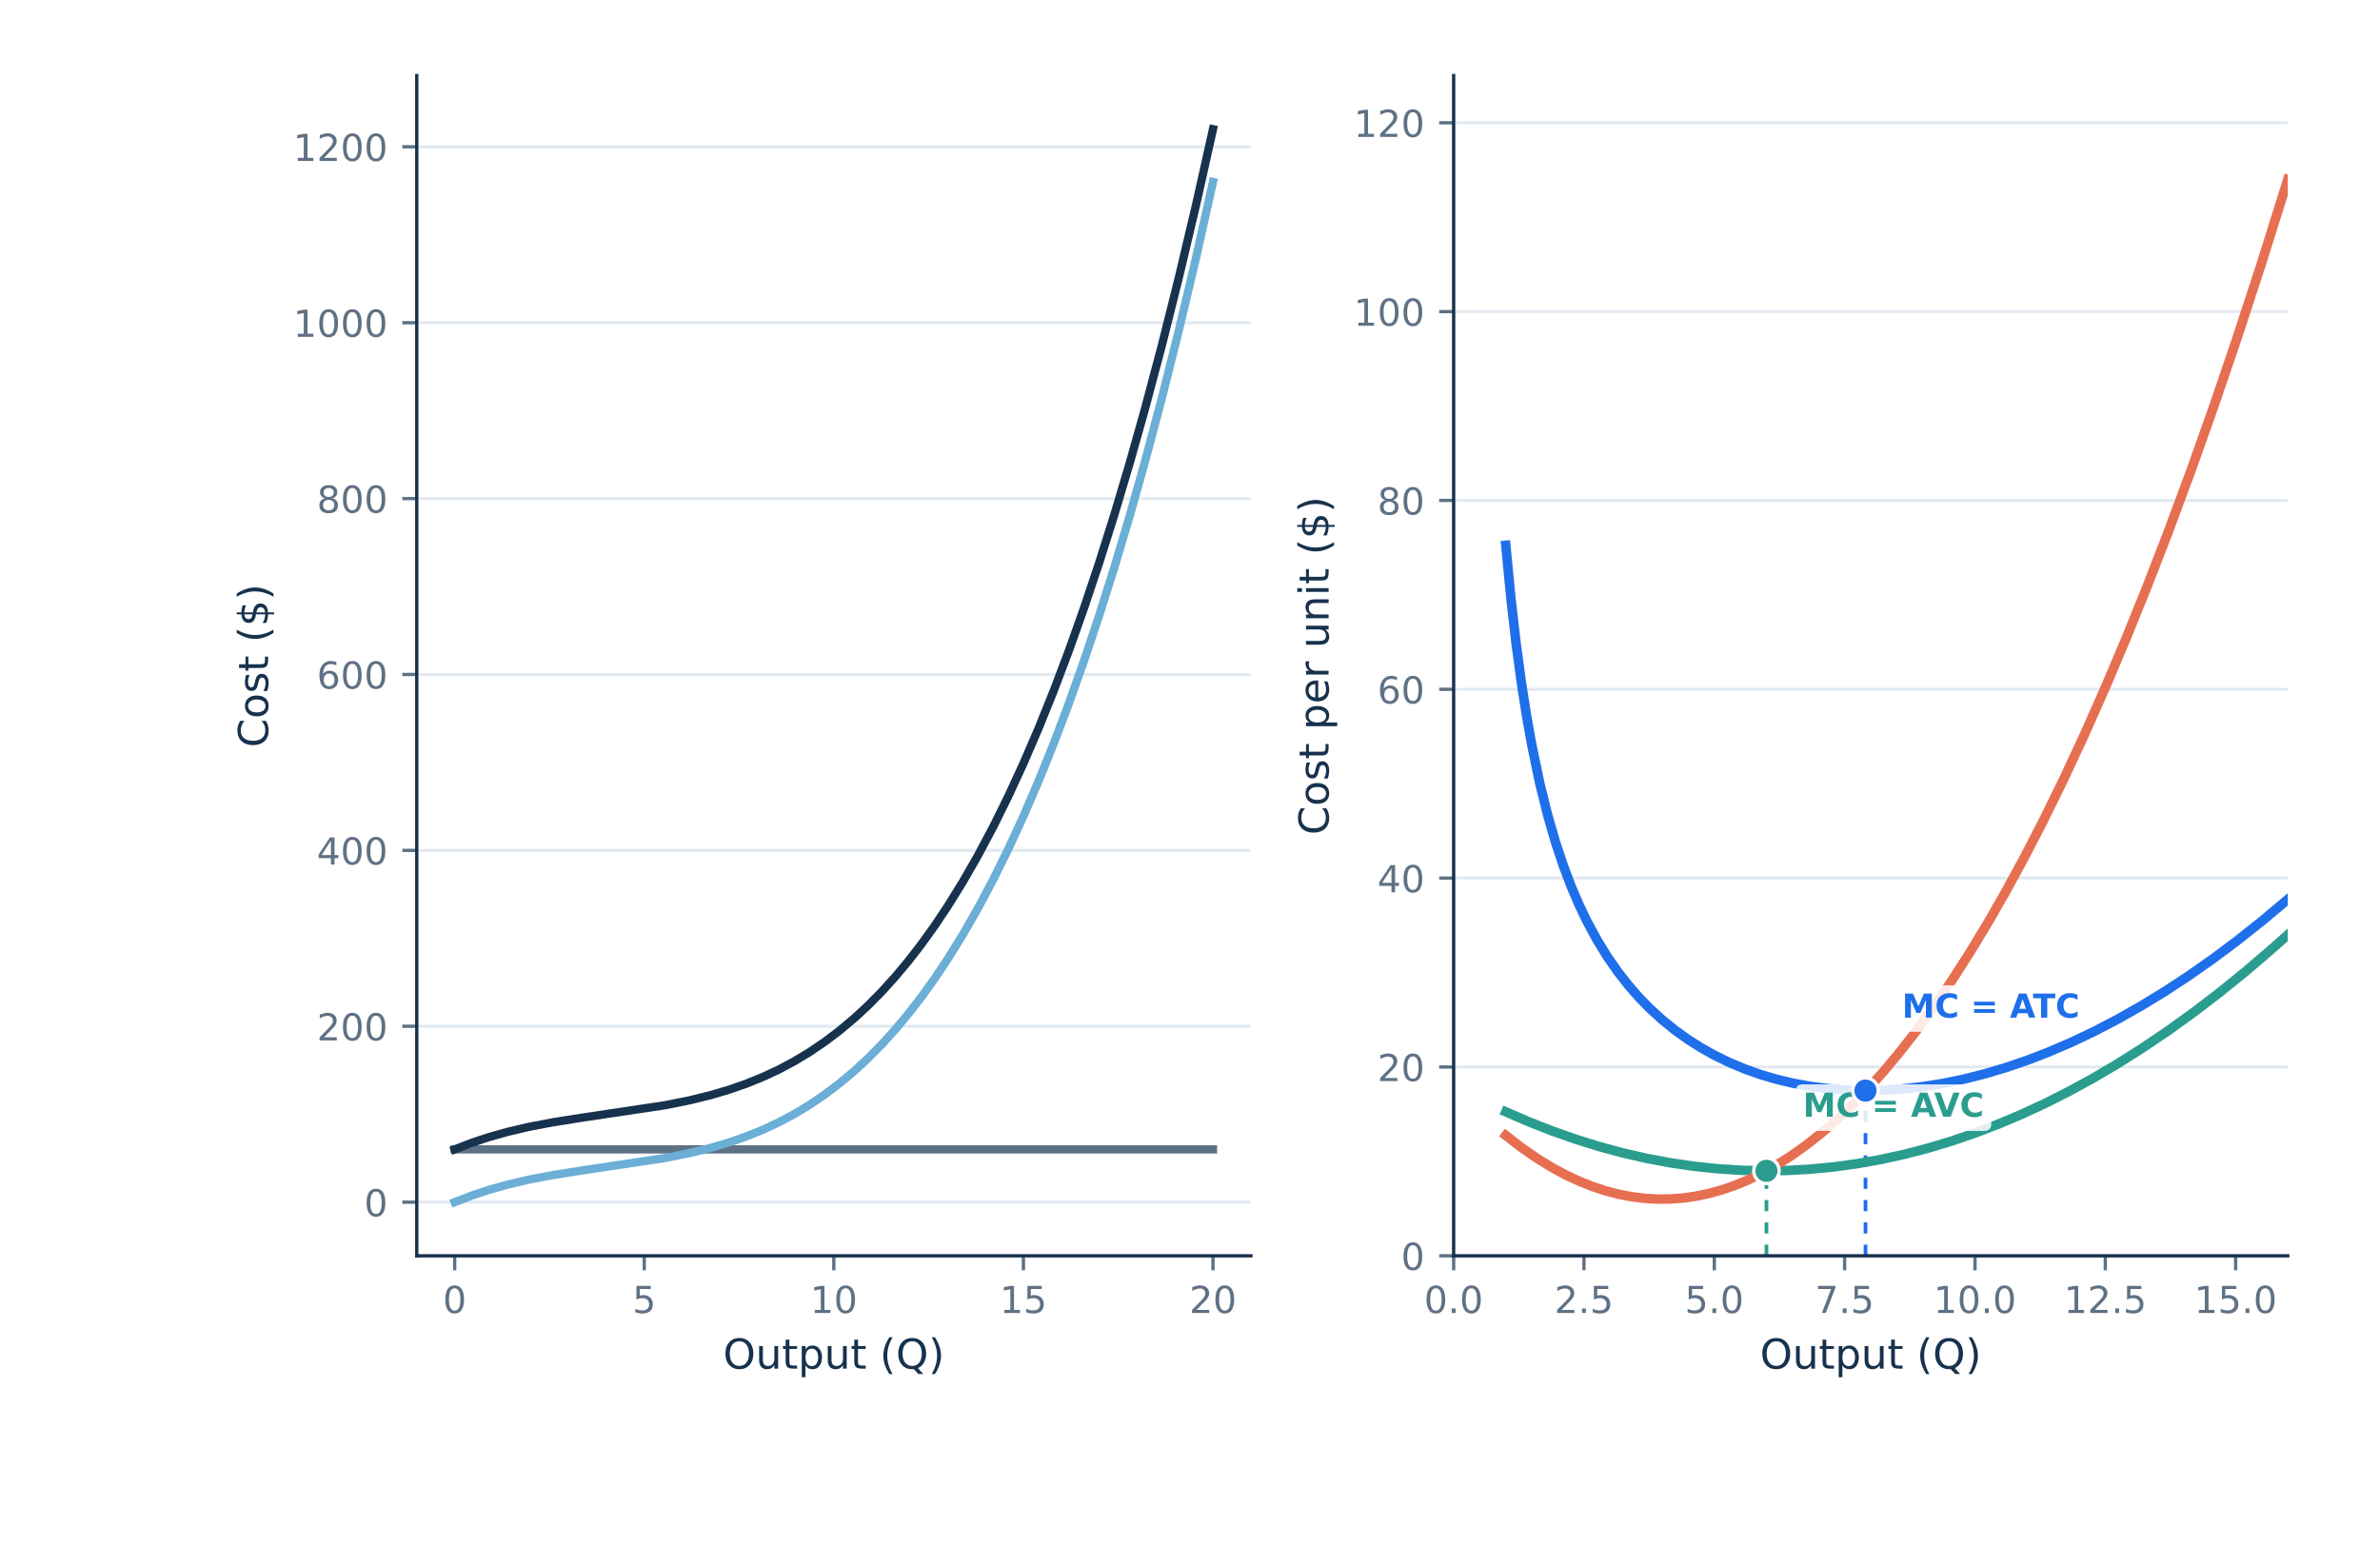
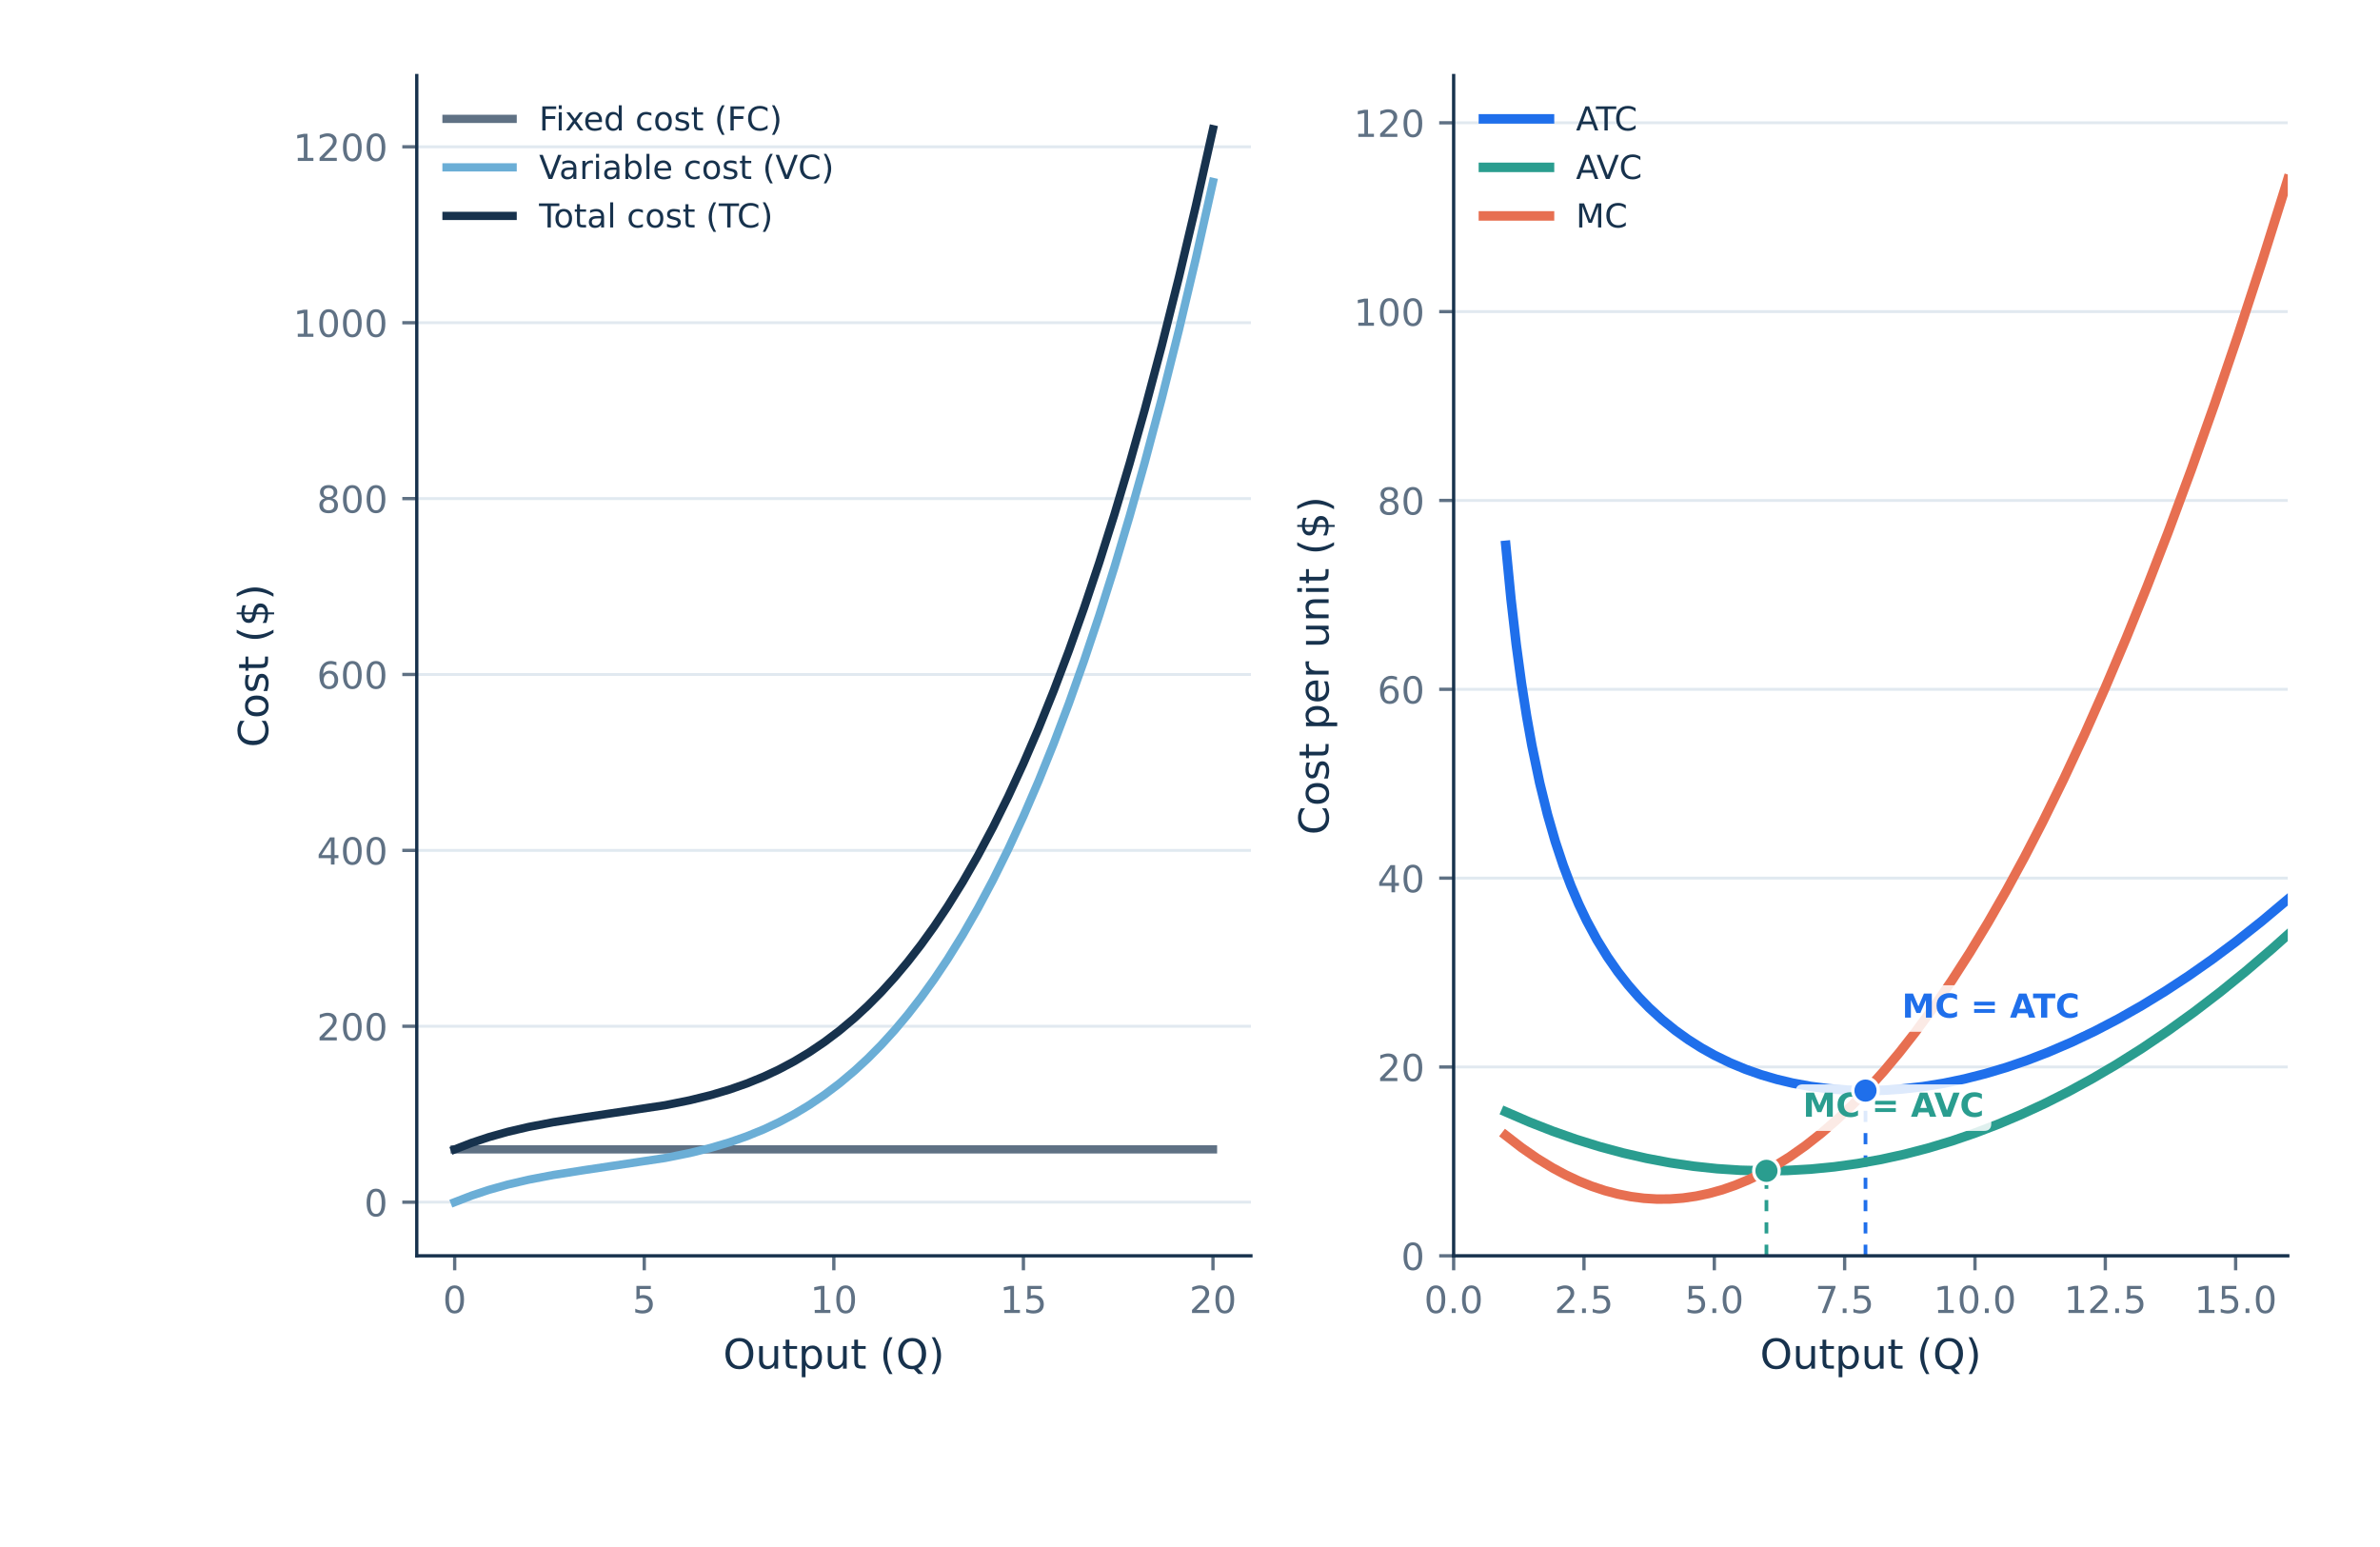
<svg xmlns="http://www.w3.org/2000/svg" xmlns:xlink="http://www.w3.org/1999/xlink" width="576pt" height="374.4pt" viewBox="0 0 576 374.4" version="1.1">
  <defs>
    <style type="text/css">*{stroke-linejoin: round; stroke-linecap: butt}</style>
  </defs>
  <g id="figure_1">
    <g id="patch_1">
      <path d="M 0 374.4  L 576 374.4  L 576 0  L 0 0  z " style="fill: #ffffff" />
    </g>
    <g id="axes_1">
      <g id="patch_2">
        <path d="M 100.865 303.928  L 302.738 303.928  L 302.738 18.288  L 100.865 18.288  z " style="fill: #ffffff" />
      </g>
      <g id="matplotlib.axis_1">
        <g id="xtick_1">
          <g id="line2d_1">
            <defs>
-               <path id="me419209ad6" d="M 0 0  L 0 3.5  " style="stroke: #5f7184; stroke-width: 0.8" />
+               <path id="m246022b08d" d="M 0 0  L 0 3.5  " style="stroke: #5f7184; stroke-width: 0.8" />
            </defs>
            <g>
-               <use xlink:href="#me419209ad6" x="110.041" y="303.928" style="fill: #5f7184; stroke: #5f7184; stroke-width: 0.8" />
+               <use xlink:href="#m246022b08d" x="110.041" y="303.928" style="fill: #5f7184; stroke: #5f7184; stroke-width: 0.8" />
            </g>
          </g>
          <g id="text_1">
            <text style="font-size: 9px; font-family: 'DejaVu Sans'; text-anchor: middle; fill: #5f7184" x="110.041" y="317.767" transform="rotate(-0 110.041 317.7666)">0</text>
          </g>
        </g>
        <g id="xtick_2">
          <g id="line2d_2">
            <g>
-               <use xlink:href="#me419209ad6" x="155.921" y="303.928" style="fill: #5f7184; stroke: #5f7184; stroke-width: 0.8" />
+               <use xlink:href="#m246022b08d" x="155.921" y="303.928" style="fill: #5f7184; stroke: #5f7184; stroke-width: 0.8" />
            </g>
          </g>
          <g id="text_2">
            <text style="font-size: 9px; font-family: 'DejaVu Sans'; text-anchor: middle; fill: #5f7184" x="155.921" y="317.767" transform="rotate(-0 155.9211 317.7666)">5</text>
          </g>
        </g>
        <g id="xtick_3">
          <g id="line2d_3">
            <g>
-               <use xlink:href="#me419209ad6" x="201.801" y="303.928" style="fill: #5f7184; stroke: #5f7184; stroke-width: 0.8" />
+               <use xlink:href="#m246022b08d" x="201.801" y="303.928" style="fill: #5f7184; stroke: #5f7184; stroke-width: 0.8" />
            </g>
          </g>
          <g id="text_3">
            <text style="font-size: 9px; font-family: 'DejaVu Sans'; text-anchor: middle; fill: #5f7184" x="201.801" y="317.767" transform="rotate(-0 201.8013 317.7666)">10</text>
          </g>
        </g>
        <g id="xtick_4">
          <g id="line2d_4">
            <g>
-               <use xlink:href="#me419209ad6" x="247.681" y="303.928" style="fill: #5f7184; stroke: #5f7184; stroke-width: 0.8" />
+               <use xlink:href="#m246022b08d" x="247.681" y="303.928" style="fill: #5f7184; stroke: #5f7184; stroke-width: 0.8" />
            </g>
          </g>
          <g id="text_4">
            <text style="font-size: 9px; font-family: 'DejaVu Sans'; text-anchor: middle; fill: #5f7184" x="247.681" y="317.767" transform="rotate(-0 247.6814 317.7666)">15</text>
          </g>
        </g>
        <g id="xtick_5">
          <g id="line2d_5">
            <g>
-               <use xlink:href="#me419209ad6" x="293.561" y="303.928" style="fill: #5f7184; stroke: #5f7184; stroke-width: 0.8" />
+               <use xlink:href="#m246022b08d" x="293.561" y="303.928" style="fill: #5f7184; stroke: #5f7184; stroke-width: 0.8" />
            </g>
          </g>
          <g id="text_5">
            <text style="font-size: 9px; font-family: 'DejaVu Sans'; text-anchor: middle; fill: #5f7184" x="293.561" y="317.767" transform="rotate(-0 293.5615 317.7666)">20</text>
          </g>
        </g>
        <g id="text_6">
          <text style="font-size: 10px; font-family: 'DejaVu Sans'; text-anchor: middle; fill: #17324d" x="201.801" y="331.237" transform="rotate(-0 201.8013 331.2367)">Output (Q)</text>
        </g>
      </g>
      <g id="matplotlib.axis_2">
        <g id="ytick_1">
          <g id="line2d_6">
-             <path d="M 100.865 290.944  L 302.738 290.944  " clip-path="url(#p3213a974ce)" style="fill: none; stroke: #d9e3ec; stroke-opacity: 0.8; stroke-width: 0.7; stroke-linecap: square" />
+             <path d="M 100.865 290.944  L 302.738 290.944  " clip-path="url(#p93bde7a120)" style="fill: none; stroke: #d9e3ec; stroke-opacity: 0.8; stroke-width: 0.7; stroke-linecap: square" />
          </g>
          <g id="line2d_7">
            <defs>
-               <path id="m00c454dc38" d="M 0 0  L -3.5 0  " style="stroke: #5f7184; stroke-width: 0.8" />
+               <path id="m9b6682fdfc" d="M 0 0  L -3.5 0  " style="stroke: #5f7184; stroke-width: 0.8" />
            </defs>
            <g>
-               <use xlink:href="#m00c454dc38" x="100.865" y="290.944" style="fill: #5f7184; stroke: #5f7184; stroke-width: 0.8" />
+               <use xlink:href="#m9b6682fdfc" x="100.865" y="290.944" style="fill: #5f7184; stroke: #5f7184; stroke-width: 0.8" />
            </g>
          </g>
          <g id="text_7">
            <text style="font-size: 9px; font-family: 'DejaVu Sans'; text-anchor: end; fill: #5f7184" x="93.865" y="294.364" transform="rotate(-0 93.865 294.3637)">0</text>
          </g>
        </g>
        <g id="ytick_2">
          <g id="line2d_8">
-             <path d="M 100.865 248.375  L 302.738 248.375  " clip-path="url(#p3213a974ce)" style="fill: none; stroke: #d9e3ec; stroke-opacity: 0.8; stroke-width: 0.7; stroke-linecap: square" />
+             <path d="M 100.865 248.375  L 302.738 248.375  " clip-path="url(#p93bde7a120)" style="fill: none; stroke: #d9e3ec; stroke-opacity: 0.8; stroke-width: 0.7; stroke-linecap: square" />
          </g>
          <g id="line2d_9">
            <g>
-               <use xlink:href="#m00c454dc38" x="100.865" y="248.375" style="fill: #5f7184; stroke: #5f7184; stroke-width: 0.8" />
+               <use xlink:href="#m9b6682fdfc" x="100.865" y="248.375" style="fill: #5f7184; stroke: #5f7184; stroke-width: 0.8" />
            </g>
          </g>
          <g id="text_8">
            <text style="font-size: 9px; font-family: 'DejaVu Sans'; text-anchor: end; fill: #5f7184" x="93.865" y="251.794" transform="rotate(-0 93.865 251.7944)">200</text>
          </g>
        </g>
        <g id="ytick_3">
          <g id="line2d_10">
-             <path d="M 100.865 205.806  L 302.738 205.806  " clip-path="url(#p3213a974ce)" style="fill: none; stroke: #d9e3ec; stroke-opacity: 0.8; stroke-width: 0.7; stroke-linecap: square" />
+             <path d="M 100.865 205.806  L 302.738 205.806  " clip-path="url(#p93bde7a120)" style="fill: none; stroke: #d9e3ec; stroke-opacity: 0.8; stroke-width: 0.7; stroke-linecap: square" />
          </g>
          <g id="line2d_11">
            <g>
-               <use xlink:href="#m00c454dc38" x="100.865" y="205.806" style="fill: #5f7184; stroke: #5f7184; stroke-width: 0.8" />
+               <use xlink:href="#m9b6682fdfc" x="100.865" y="205.806" style="fill: #5f7184; stroke: #5f7184; stroke-width: 0.8" />
            </g>
          </g>
          <g id="text_9">
            <text style="font-size: 9px; font-family: 'DejaVu Sans'; text-anchor: end; fill: #5f7184" x="93.865" y="209.225" transform="rotate(-0 93.865 209.2251)">400</text>
          </g>
        </g>
        <g id="ytick_4">
          <g id="line2d_12">
-             <path d="M 100.865 163.236  L 302.738 163.236  " clip-path="url(#p3213a974ce)" style="fill: none; stroke: #d9e3ec; stroke-opacity: 0.8; stroke-width: 0.7; stroke-linecap: square" />
+             <path d="M 100.865 163.236  L 302.738 163.236  " clip-path="url(#p93bde7a120)" style="fill: none; stroke: #d9e3ec; stroke-opacity: 0.8; stroke-width: 0.7; stroke-linecap: square" />
          </g>
          <g id="line2d_13">
            <g>
-               <use xlink:href="#m00c454dc38" x="100.865" y="163.236" style="fill: #5f7184; stroke: #5f7184; stroke-width: 0.8" />
+               <use xlink:href="#m9b6682fdfc" x="100.865" y="163.236" style="fill: #5f7184; stroke: #5f7184; stroke-width: 0.8" />
            </g>
          </g>
          <g id="text_10">
            <text style="font-size: 9px; font-family: 'DejaVu Sans'; text-anchor: end; fill: #5f7184" x="93.865" y="166.656" transform="rotate(-0 93.865 166.6558)">600</text>
          </g>
        </g>
        <g id="ytick_5">
          <g id="line2d_14">
-             <path d="M 100.865 120.667  L 302.738 120.667  " clip-path="url(#p3213a974ce)" style="fill: none; stroke: #d9e3ec; stroke-opacity: 0.8; stroke-width: 0.7; stroke-linecap: square" />
+             <path d="M 100.865 120.667  L 302.738 120.667  " clip-path="url(#p93bde7a120)" style="fill: none; stroke: #d9e3ec; stroke-opacity: 0.8; stroke-width: 0.7; stroke-linecap: square" />
          </g>
          <g id="line2d_15">
            <g>
-               <use xlink:href="#m00c454dc38" x="100.865" y="120.667" style="fill: #5f7184; stroke: #5f7184; stroke-width: 0.8" />
+               <use xlink:href="#m9b6682fdfc" x="100.865" y="120.667" style="fill: #5f7184; stroke: #5f7184; stroke-width: 0.8" />
            </g>
          </g>
          <g id="text_11">
            <text style="font-size: 9px; font-family: 'DejaVu Sans'; text-anchor: end; fill: #5f7184" x="93.865" y="124.086" transform="rotate(-0 93.865 124.0865)">800</text>
          </g>
        </g>
        <g id="ytick_6">
          <g id="line2d_16">
-             <path d="M 100.865 78.098  L 302.738 78.098  " clip-path="url(#p3213a974ce)" style="fill: none; stroke: #d9e3ec; stroke-opacity: 0.8; stroke-width: 0.7; stroke-linecap: square" />
+             <path d="M 100.865 78.098  L 302.738 78.098  " clip-path="url(#p93bde7a120)" style="fill: none; stroke: #d9e3ec; stroke-opacity: 0.8; stroke-width: 0.7; stroke-linecap: square" />
          </g>
          <g id="line2d_17">
            <g>
-               <use xlink:href="#m00c454dc38" x="100.865" y="78.098" style="fill: #5f7184; stroke: #5f7184; stroke-width: 0.8" />
+               <use xlink:href="#m9b6682fdfc" x="100.865" y="78.098" style="fill: #5f7184; stroke: #5f7184; stroke-width: 0.8" />
            </g>
          </g>
          <g id="text_12">
            <text style="font-size: 9px; font-family: 'DejaVu Sans'; text-anchor: end; fill: #5f7184" x="93.865" y="81.517" transform="rotate(-0 93.865 81.51716)">1000</text>
          </g>
        </g>
        <g id="ytick_7">
          <g id="line2d_18">
-             <path d="M 100.865 35.529  L 302.738 35.529  " clip-path="url(#p3213a974ce)" style="fill: none; stroke: #d9e3ec; stroke-opacity: 0.8; stroke-width: 0.7; stroke-linecap: square" />
+             <path d="M 100.865 35.529  L 302.738 35.529  " clip-path="url(#p93bde7a120)" style="fill: none; stroke: #d9e3ec; stroke-opacity: 0.8; stroke-width: 0.7; stroke-linecap: square" />
          </g>
          <g id="line2d_19">
            <g>
-               <use xlink:href="#m00c454dc38" x="100.865" y="35.529" style="fill: #5f7184; stroke: #5f7184; stroke-width: 0.8" />
+               <use xlink:href="#m9b6682fdfc" x="100.865" y="35.529" style="fill: #5f7184; stroke: #5f7184; stroke-width: 0.8" />
            </g>
          </g>
          <g id="text_13">
            <text style="font-size: 9px; font-family: 'DejaVu Sans'; text-anchor: end; fill: #5f7184" x="93.865" y="38.948" transform="rotate(-0 93.865 38.94786)">1200</text>
          </g>
        </g>
        <g id="text_14">
          <text style="font-size: 10px; font-family: 'DejaVu Sans'; text-anchor: middle; fill: #17324d" x="64.88" y="161.108" transform="rotate(-90 64.88031 161.108)">Cost ($)</text>
        </g>
      </g>
      <g id="line2d_20">
-         <path d="M 110.041 278.174  L 293.561 278.174  L 293.561 278.174  " clip-path="url(#p3213a974ce)" style="fill: none; stroke: #5f7184; stroke-width: 2; stroke-linecap: square" />
+         <path d="M 110.041 278.174  L 293.561 278.174  L 293.561 278.174  " clip-path="url(#p93bde7a120)" style="fill: none; stroke: #5f7184; stroke-width: 2; stroke-linecap: square" />
      </g>
      <g id="line2d_21">
-         <path d="M 110.041 290.944  L 114.17 289.345  L 118.299 287.975  L 122.887 286.686  L 127.934 285.507  L 133.899 284.364  L 141.239 283.208  L 160.968 280.253  L 166.932 279.054  L 171.979 277.812  L 176.567 276.453  L 180.696 275.01  L 184.826 273.327  L 188.496 271.607  L 192.166 269.655  L 195.837 267.45  L 199.507 264.971  L 203.178 262.199  L 206.848 259.113  L 210.06 256.138  L 213.271 252.894  L 216.483 249.366  L 219.694 245.541  L 222.906 241.405  L 226.118 236.944  L 229.329 232.146  L 233 226.229  L 236.67 219.833  L 240.341 212.936  L 244.011 205.518  L 247.681 197.558  L 251.352 189.036  L 255.022 179.933  L 258.693 170.226  L 262.363 159.896  L 266.033 148.923  L 269.704 137.285  L 273.374 124.963  L 277.045 111.936  L 281.174 96.412  L 285.303 79.942  L 289.432 62.495  L 293.561 44.042  L 293.561 44.042  " clip-path="url(#p3213a974ce)" style="fill: none; stroke: #6baed6; stroke-width: 2; stroke-linecap: square" />
+         <path d="M 110.041 290.944  L 114.17 289.345  L 118.299 287.975  L 122.887 286.686  L 127.934 285.507  L 133.899 284.364  L 141.239 283.208  L 160.968 280.253  L 166.932 279.054  L 171.979 277.812  L 176.567 276.453  L 180.696 275.01  L 184.826 273.327  L 188.496 271.607  L 192.166 269.655  L 195.837 267.45  L 199.507 264.971  L 203.178 262.199  L 206.848 259.113  L 210.06 256.138  L 213.271 252.894  L 216.483 249.366  L 219.694 245.541  L 222.906 241.405  L 226.118 236.944  L 229.329 232.146  L 233 226.229  L 236.67 219.833  L 240.341 212.936  L 244.011 205.518  L 247.681 197.558  L 251.352 189.036  L 255.022 179.933  L 258.693 170.226  L 262.363 159.896  L 266.033 148.923  L 269.704 137.285  L 273.374 124.963  L 277.045 111.936  L 281.174 96.412  L 285.303 79.942  L 289.432 62.495  L 293.561 44.042  L 293.561 44.042  " clip-path="url(#p93bde7a120)" style="fill: none; stroke: #6baed6; stroke-width: 2; stroke-linecap: square" />
      </g>
      <g id="line2d_22">
-         <path d="M 110.041 278.174  L 114.17 276.574  L 118.299 275.204  L 122.887 273.915  L 127.934 272.736  L 133.899 271.594  L 141.239 270.437  L 160.968 267.482  L 166.932 266.284  L 171.979 265.041  L 176.567 263.683  L 180.696 262.239  L 184.826 260.557  L 188.496 258.837  L 192.166 256.884  L 195.837 254.679  L 199.507 252.2  L 203.178 249.428  L 206.848 246.342  L 210.06 243.367  L 213.271 240.123  L 216.483 236.595  L 219.694 232.77  L 222.906 228.634  L 226.118 224.174  L 229.329 219.375  L 233 213.458  L 236.67 207.062  L 240.341 200.165  L 244.011 192.747  L 247.681 184.787  L 251.352 176.266  L 255.022 167.162  L 258.693 157.455  L 262.363 147.125  L 266.033 136.152  L 269.704 124.514  L 273.374 112.192  L 277.045 99.165  L 281.174 83.641  L 285.303 67.171  L 289.432 49.724  L 293.561 31.272  L 293.561 31.272  " clip-path="url(#p3213a974ce)" style="fill: none; stroke: #17324d; stroke-width: 2; stroke-linecap: square" />
+         <path d="M 110.041 278.174  L 114.17 276.574  L 118.299 275.204  L 122.887 273.915  L 127.934 272.736  L 133.899 271.594  L 141.239 270.437  L 160.968 267.482  L 166.932 266.284  L 171.979 265.041  L 176.567 263.683  L 180.696 262.239  L 184.826 260.557  L 188.496 258.837  L 192.166 256.884  L 195.837 254.679  L 199.507 252.2  L 203.178 249.428  L 206.848 246.342  L 210.06 243.367  L 213.271 240.123  L 216.483 236.595  L 219.694 232.77  L 222.906 228.634  L 226.118 224.174  L 229.329 219.375  L 233 213.458  L 236.67 207.062  L 240.341 200.165  L 244.011 192.747  L 247.681 184.787  L 251.352 176.266  L 255.022 167.162  L 258.693 157.455  L 262.363 147.125  L 266.033 136.152  L 269.704 124.514  L 273.374 112.192  L 277.045 99.165  L 281.174 83.641  L 285.303 67.171  L 289.432 49.724  L 293.561 31.272  L 293.561 31.272  " clip-path="url(#p93bde7a120)" style="fill: none; stroke: #17324d; stroke-width: 2; stroke-linecap: square" />
      </g>
      <g id="patch_3">
        <path d="M 100.865 303.928  L 100.865 18.288  " style="fill: none; stroke: #17324d; stroke-width: 0.8; stroke-linejoin: miter; stroke-linecap: square" />
      </g>
      <g id="patch_4">
        <path d="M 100.865 303.928  L 302.738 303.928  " style="fill: none; stroke: #17324d; stroke-width: 0.8; stroke-linejoin: miter; stroke-linecap: square" />
+       </g>
+       <g id="legend_1">
+         <g id="line2d_23">
+           <path d="M 108.065 28.767  L 116.065 28.767  L 124.065 28.767  " style="fill: none; stroke: #5f7184; stroke-width: 2; stroke-linecap: square" />
+         </g>
+         <g id="text_15">
+           <text style="font-size: 8px; font-family: 'DejaVu Sans'; text-anchor: start; fill: #17324d" x="130.465" y="31.567" transform="rotate(-0 130.465 31.56675)">Fixed cost (FC)</text>
+         </g>
+         <g id="line2d_24">
+           <path d="M 108.065 40.509  L 116.065 40.509  L 124.065 40.509  " style="fill: none; stroke: #6baed6; stroke-width: 2; stroke-linecap: square" />
+         </g>
+         <g id="text_16">
+           <text style="font-size: 8px; font-family: 'DejaVu Sans'; text-anchor: start; fill: #17324d" x="130.465" y="43.309" transform="rotate(-0 130.465 43.30925)">Variable cost (VC)</text>
+         </g>
+         <g id="line2d_25">
+           <path d="M 108.065 52.252  L 116.065 52.252  L 124.065 52.252  " style="fill: none; stroke: #17324d; stroke-width: 2; stroke-linecap: square" />
+         </g>
+         <g id="text_17">
+           <text style="font-size: 8px; font-family: 'DejaVu Sans'; text-anchor: start; fill: #17324d" x="130.465" y="55.052" transform="rotate(-0 130.465 55.05175)">Total cost (TC)</text>
+         </g>
      </g>
    </g>
    <g id="axes_2">
      <g id="patch_5">
        <path d="M 351.808 303.928  L 553.68 303.928  L 553.68 18.288  L 351.808 18.288  z " style="fill: #ffffff" />
      </g>
      <g id="matplotlib.axis_3">
        <g id="xtick_6">
-           <g id="line2d_23">
-             <g>
-               <use xlink:href="#me419209ad6" x="351.808" y="303.928" style="fill: #5f7184; stroke: #5f7184; stroke-width: 0.8" />
-             </g>
-           </g>
-           <g id="text_15">
+           <g id="line2d_26">
+             <g>
+               <use xlink:href="#m246022b08d" x="351.808" y="303.928" style="fill: #5f7184; stroke: #5f7184; stroke-width: 0.8" />
+             </g>
+           </g>
+           <g id="text_18">
            <text style="font-size: 9px; font-family: 'DejaVu Sans'; text-anchor: middle; fill: #5f7184" x="351.808" y="317.767" transform="rotate(-0 351.8075 317.7666)">0.0</text>
          </g>
        </g>
        <g id="xtick_7">
-           <g id="line2d_24">
-             <g>
-               <use xlink:href="#me419209ad6" x="383.35" y="303.928" style="fill: #5f7184; stroke: #5f7184; stroke-width: 0.8" />
-             </g>
-           </g>
-           <g id="text_16">
+           <g id="line2d_27">
+             <g>
+               <use xlink:href="#m246022b08d" x="383.35" y="303.928" style="fill: #5f7184; stroke: #5f7184; stroke-width: 0.8" />
+             </g>
+           </g>
+           <g id="text_19">
            <text style="font-size: 9px; font-family: 'DejaVu Sans'; text-anchor: middle; fill: #5f7184" x="383.35" y="317.767" transform="rotate(-0 383.3501 317.7666)">2.5</text>
          </g>
        </g>
        <g id="xtick_8">
-           <g id="line2d_25">
-             <g>
-               <use xlink:href="#me419209ad6" x="414.893" y="303.928" style="fill: #5f7184; stroke: #5f7184; stroke-width: 0.8" />
-             </g>
-           </g>
-           <g id="text_17">
+           <g id="line2d_28">
+             <g>
+               <use xlink:href="#m246022b08d" x="414.893" y="303.928" style="fill: #5f7184; stroke: #5f7184; stroke-width: 0.8" />
+             </g>
+           </g>
+           <g id="text_20">
            <text style="font-size: 9px; font-family: 'DejaVu Sans'; text-anchor: middle; fill: #5f7184" x="414.893" y="317.767" transform="rotate(-0 414.8927 317.7666)">5.0</text>
          </g>
        </g>
        <g id="xtick_9">
-           <g id="line2d_26">
-             <g>
-               <use xlink:href="#me419209ad6" x="446.435" y="303.928" style="fill: #5f7184; stroke: #5f7184; stroke-width: 0.8" />
-             </g>
-           </g>
-           <g id="text_18">
+           <g id="line2d_29">
+             <g>
+               <use xlink:href="#m246022b08d" x="446.435" y="303.928" style="fill: #5f7184; stroke: #5f7184; stroke-width: 0.8" />
+             </g>
+           </g>
+           <g id="text_21">
            <text style="font-size: 9px; font-family: 'DejaVu Sans'; text-anchor: middle; fill: #5f7184" x="446.435" y="317.767" transform="rotate(-0 446.4352 317.7666)">7.5</text>
          </g>
        </g>
        <g id="xtick_10">
-           <g id="line2d_27">
-             <g>
-               <use xlink:href="#me419209ad6" x="477.978" y="303.928" style="fill: #5f7184; stroke: #5f7184; stroke-width: 0.8" />
-             </g>
-           </g>
-           <g id="text_19">
+           <g id="line2d_30">
+             <g>
+               <use xlink:href="#m246022b08d" x="477.978" y="303.928" style="fill: #5f7184; stroke: #5f7184; stroke-width: 0.8" />
+             </g>
+           </g>
+           <g id="text_22">
            <text style="font-size: 9px; font-family: 'DejaVu Sans'; text-anchor: middle; fill: #5f7184" x="477.978" y="317.767" transform="rotate(-0 477.9778 317.7666)">10.0</text>
          </g>
        </g>
        <g id="xtick_11">
-           <g id="line2d_28">
-             <g>
-               <use xlink:href="#me419209ad6" x="509.52" y="303.928" style="fill: #5f7184; stroke: #5f7184; stroke-width: 0.8" />
-             </g>
-           </g>
-           <g id="text_20">
+           <g id="line2d_31">
+             <g>
+               <use xlink:href="#m246022b08d" x="509.52" y="303.928" style="fill: #5f7184; stroke: #5f7184; stroke-width: 0.8" />
+             </g>
+           </g>
+           <g id="text_23">
            <text style="font-size: 9px; font-family: 'DejaVu Sans'; text-anchor: middle; fill: #5f7184" x="509.52" y="317.767" transform="rotate(-0 509.5204 317.7666)">12.5</text>
          </g>
        </g>
        <g id="xtick_12">
-           <g id="line2d_29">
-             <g>
-               <use xlink:href="#me419209ad6" x="541.063" y="303.928" style="fill: #5f7184; stroke: #5f7184; stroke-width: 0.8" />
-             </g>
-           </g>
-           <g id="text_21">
+           <g id="line2d_32">
+             <g>
+               <use xlink:href="#m246022b08d" x="541.063" y="303.928" style="fill: #5f7184; stroke: #5f7184; stroke-width: 0.8" />
+             </g>
+           </g>
+           <g id="text_24">
            <text style="font-size: 9px; font-family: 'DejaVu Sans'; text-anchor: middle; fill: #5f7184" x="541.063" y="317.767" transform="rotate(-0 541.063 317.7666)">15.0</text>
          </g>
        </g>
-         <g id="text_22">
+         <g id="text_25">
          <text style="font-size: 10px; font-family: 'DejaVu Sans'; text-anchor: middle; fill: #17324d" x="452.744" y="331.237" transform="rotate(-0 452.7437 331.2367)">Output (Q)</text>
        </g>
      </g>
      <g id="matplotlib.axis_4">
        <g id="ytick_8">
-           <g id="line2d_30">
-             <path d="M 351.808 303.928  L 553.68 303.928  " clip-path="url(#p1c23b80366)" style="fill: none; stroke: #d9e3ec; stroke-opacity: 0.8; stroke-width: 0.7; stroke-linecap: square" />
-           </g>
-           <g id="line2d_31">
-             <g>
-               <use xlink:href="#m00c454dc38" x="351.808" y="303.928" style="fill: #5f7184; stroke: #5f7184; stroke-width: 0.8" />
-             </g>
-           </g>
-           <g id="text_23">
+           <g id="line2d_33">
+             <path d="M 351.808 303.928  L 553.68 303.928  " clip-path="url(#p779da6235d)" style="fill: none; stroke: #d9e3ec; stroke-opacity: 0.8; stroke-width: 0.7; stroke-linecap: square" />
+           </g>
+           <g id="line2d_34">
+             <g>
+               <use xlink:href="#m9b6682fdfc" x="351.808" y="303.928" style="fill: #5f7184; stroke: #5f7184; stroke-width: 0.8" />
+             </g>
+           </g>
+           <g id="text_26">
            <text style="font-size: 9px; font-family: 'DejaVu Sans'; text-anchor: end; fill: #5f7184" x="344.808" y="307.347" transform="rotate(-0 344.8075 307.3473)">0</text>
          </g>
        </g>
        <g id="ytick_9">
-           <g id="line2d_32">
-             <path d="M 351.808 258.226  L 553.68 258.226  " clip-path="url(#p1c23b80366)" style="fill: none; stroke: #d9e3ec; stroke-opacity: 0.8; stroke-width: 0.7; stroke-linecap: square" />
-           </g>
-           <g id="line2d_33">
-             <g>
-               <use xlink:href="#m00c454dc38" x="351.808" y="258.226" style="fill: #5f7184; stroke: #5f7184; stroke-width: 0.8" />
-             </g>
-           </g>
-           <g id="text_24">
+           <g id="line2d_35">
+             <path d="M 351.808 258.226  L 553.68 258.226  " clip-path="url(#p779da6235d)" style="fill: none; stroke: #d9e3ec; stroke-opacity: 0.8; stroke-width: 0.7; stroke-linecap: square" />
+           </g>
+           <g id="line2d_36">
+             <g>
+               <use xlink:href="#m9b6682fdfc" x="351.808" y="258.226" style="fill: #5f7184; stroke: #5f7184; stroke-width: 0.8" />
+             </g>
+           </g>
+           <g id="text_27">
            <text style="font-size: 9px; font-family: 'DejaVu Sans'; text-anchor: end; fill: #5f7184" x="344.808" y="261.645" transform="rotate(-0 344.8075 261.6449)">20</text>
          </g>
        </g>
        <g id="ytick_10">
-           <g id="line2d_34">
-             <path d="M 351.808 212.523  L 553.68 212.523  " clip-path="url(#p1c23b80366)" style="fill: none; stroke: #d9e3ec; stroke-opacity: 0.8; stroke-width: 0.7; stroke-linecap: square" />
-           </g>
-           <g id="line2d_35">
-             <g>
-               <use xlink:href="#m00c454dc38" x="351.808" y="212.523" style="fill: #5f7184; stroke: #5f7184; stroke-width: 0.8" />
-             </g>
-           </g>
-           <g id="text_25">
+           <g id="line2d_37">
+             <path d="M 351.808 212.523  L 553.68 212.523  " clip-path="url(#p779da6235d)" style="fill: none; stroke: #d9e3ec; stroke-opacity: 0.8; stroke-width: 0.7; stroke-linecap: square" />
+           </g>
+           <g id="line2d_38">
+             <g>
+               <use xlink:href="#m9b6682fdfc" x="351.808" y="212.523" style="fill: #5f7184; stroke: #5f7184; stroke-width: 0.8" />
+             </g>
+           </g>
+           <g id="text_28">
            <text style="font-size: 9px; font-family: 'DejaVu Sans'; text-anchor: end; fill: #5f7184" x="344.808" y="215.942" transform="rotate(-0 344.8075 215.9425)">40</text>
          </g>
        </g>
        <g id="ytick_11">
-           <g id="line2d_36">
-             <path d="M 351.808 166.821  L 553.68 166.821  " clip-path="url(#p1c23b80366)" style="fill: none; stroke: #d9e3ec; stroke-opacity: 0.8; stroke-width: 0.7; stroke-linecap: square" />
-           </g>
-           <g id="line2d_37">
-             <g>
-               <use xlink:href="#m00c454dc38" x="351.808" y="166.821" style="fill: #5f7184; stroke: #5f7184; stroke-width: 0.8" />
-             </g>
-           </g>
-           <g id="text_26">
+           <g id="line2d_39">
+             <path d="M 351.808 166.821  L 553.68 166.821  " clip-path="url(#p779da6235d)" style="fill: none; stroke: #d9e3ec; stroke-opacity: 0.8; stroke-width: 0.7; stroke-linecap: square" />
+           </g>
+           <g id="line2d_40">
+             <g>
+               <use xlink:href="#m9b6682fdfc" x="351.808" y="166.821" style="fill: #5f7184; stroke: #5f7184; stroke-width: 0.8" />
+             </g>
+           </g>
+           <g id="text_29">
            <text style="font-size: 9px; font-family: 'DejaVu Sans'; text-anchor: end; fill: #5f7184" x="344.808" y="170.24" transform="rotate(-0 344.8075 170.2401)">60</text>
          </g>
        </g>
        <g id="ytick_12">
-           <g id="line2d_38">
-             <path d="M 351.808 121.118  L 553.68 121.118  " clip-path="url(#p1c23b80366)" style="fill: none; stroke: #d9e3ec; stroke-opacity: 0.8; stroke-width: 0.7; stroke-linecap: square" />
-           </g>
-           <g id="line2d_39">
-             <g>
-               <use xlink:href="#m00c454dc38" x="351.808" y="121.118" style="fill: #5f7184; stroke: #5f7184; stroke-width: 0.8" />
-             </g>
-           </g>
-           <g id="text_27">
+           <g id="line2d_41">
+             <path d="M 351.808 121.118  L 553.68 121.118  " clip-path="url(#p779da6235d)" style="fill: none; stroke: #d9e3ec; stroke-opacity: 0.8; stroke-width: 0.7; stroke-linecap: square" />
+           </g>
+           <g id="line2d_42">
+             <g>
+               <use xlink:href="#m9b6682fdfc" x="351.808" y="121.118" style="fill: #5f7184; stroke: #5f7184; stroke-width: 0.8" />
+             </g>
+           </g>
+           <g id="text_30">
            <text style="font-size: 9px; font-family: 'DejaVu Sans'; text-anchor: end; fill: #5f7184" x="344.808" y="124.538" transform="rotate(-0 344.8075 124.5377)">80</text>
          </g>
        </g>
        <g id="ytick_13">
-           <g id="line2d_40">
-             <path d="M 351.808 75.416  L 553.68 75.416  " clip-path="url(#p1c23b80366)" style="fill: none; stroke: #d9e3ec; stroke-opacity: 0.8; stroke-width: 0.7; stroke-linecap: square" />
-           </g>
-           <g id="line2d_41">
-             <g>
-               <use xlink:href="#m00c454dc38" x="351.808" y="75.416" style="fill: #5f7184; stroke: #5f7184; stroke-width: 0.8" />
-             </g>
-           </g>
-           <g id="text_28">
+           <g id="line2d_43">
+             <path d="M 351.808 75.416  L 553.68 75.416  " clip-path="url(#p779da6235d)" style="fill: none; stroke: #d9e3ec; stroke-opacity: 0.8; stroke-width: 0.7; stroke-linecap: square" />
+           </g>
+           <g id="line2d_44">
+             <g>
+               <use xlink:href="#m9b6682fdfc" x="351.808" y="75.416" style="fill: #5f7184; stroke: #5f7184; stroke-width: 0.8" />
+             </g>
+           </g>
+           <g id="text_31">
            <text style="font-size: 9px; font-family: 'DejaVu Sans'; text-anchor: end; fill: #5f7184" x="344.808" y="78.835" transform="rotate(-0 344.8075 78.8353)">100</text>
          </g>
        </g>
        <g id="ytick_14">
-           <g id="line2d_42">
-             <path d="M 351.808 29.714  L 553.68 29.714  " clip-path="url(#p1c23b80366)" style="fill: none; stroke: #d9e3ec; stroke-opacity: 0.8; stroke-width: 0.7; stroke-linecap: square" />
-           </g>
-           <g id="line2d_43">
-             <g>
-               <use xlink:href="#m00c454dc38" x="351.808" y="29.714" style="fill: #5f7184; stroke: #5f7184; stroke-width: 0.8" />
-             </g>
-           </g>
-           <g id="text_29">
+           <g id="line2d_45">
+             <path d="M 351.808 29.714  L 553.68 29.714  " clip-path="url(#p779da6235d)" style="fill: none; stroke: #d9e3ec; stroke-opacity: 0.8; stroke-width: 0.7; stroke-linecap: square" />
+           </g>
+           <g id="line2d_46">
+             <g>
+               <use xlink:href="#m9b6682fdfc" x="351.808" y="29.714" style="fill: #5f7184; stroke: #5f7184; stroke-width: 0.8" />
+             </g>
+           </g>
+           <g id="text_32">
            <text style="font-size: 9px; font-family: 'DejaVu Sans'; text-anchor: end; fill: #5f7184" x="344.808" y="33.133" transform="rotate(-0 344.8075 33.1329)">120</text>
          </g>
        </g>
-         <g id="text_30">
+         <g id="text_33">
          <text style="font-size: 10px; font-family: 'DejaVu Sans'; text-anchor: middle; fill: #17324d" x="321.549" y="161.108" transform="rotate(-90 321.5491 161.108)">Cost per unit ($)</text>
        </g>
      </g>
-       <g id="line2d_44">
-         <path d="M 427.51 303.928  L 427.51 283.362  " clip-path="url(#p1c23b80366)" style="fill: none; stroke-dasharray: 2.7,2.7; stroke-dashoffset: 0; stroke: #2a9d8f; stroke-width: 0.9" />
-       </g>
-       <g id="line2d_45">
-         <path d="M 451.482 303.928  L 451.482 263.944  " clip-path="url(#p1c23b80366)" style="fill: none; stroke-dasharray: 2.7,2.7; stroke-dashoffset: 0; stroke: #1f6feb; stroke-width: 0.9" />
-       </g>
-       <g id="line2d_46">
-         <path d="M 364.425 131.973  L 365.686 145.003  L 366.948 155.944  L 368.21 165.275  L 369.471 173.34  L 370.733 180.389  L 372.626 189.457  L 374.518 197.114  L 376.411 203.68  L 378.303 209.384  L 380.196 214.392  L 382.088 218.83  L 383.981 222.795  L 386.504 227.471  L 389.028 231.571  L 391.551 235.196  L 394.075 238.423  L 396.598 241.311  L 399.121 243.908  L 402.276 246.8  L 405.43 249.352  L 408.584 251.608  L 411.738 253.605  L 414.893 255.369  L 418.678 257.213  L 422.463 258.787  L 426.248 260.118  L 430.033 261.225  L 433.818 262.126  L 438.234 262.934  L 442.65 263.497  L 447.066 263.83  L 451.482 263.944  L 455.898 263.851  L 460.314 263.557  L 465.361 262.986  L 470.408 262.172  L 475.454 261.122  L 480.501 259.843  L 485.548 258.339  L 490.595 256.616  L 495.642 254.676  L 501.319 252.241  L 506.997 249.541  L 512.675 246.579  L 518.352 243.36  L 524.03 239.885  L 529.708 236.156  L 535.385 232.177  L 541.063 227.948  L 547.371 222.958  L 553.68 217.665  L 553.68 217.665  " clip-path="url(#p1c23b80366)" style="fill: none; stroke: #1f6feb; stroke-width: 2.3; stroke-linecap: square" />
-       </g>
      <g id="line2d_47">
-         <path d="M 364.425 269.08  L 370.102 271.535  L 375.78 273.759  L 381.458 275.751  L 387.135 277.512  L 392.813 279.042  L 398.491 280.34  L 404.168 281.407  L 409.846 282.242  L 415.524 282.846  L 421.201 283.219  L 426.879 283.36  L 432.557 283.271  L 438.234 282.949  L 443.912 282.396  L 449.589 281.612  L 455.267 280.597  L 460.945 279.35  L 466.622 277.872  L 472.3 276.162  L 477.978 274.221  L 483.655 272.049  L 489.333 269.645  L 495.011 267.01  L 500.688 264.144  L 506.366 261.046  L 512.044 257.717  L 518.352 253.747  L 524.661 249.491  L 530.969 244.949  L 537.278 240.122  L 543.586 235.009  L 549.895 229.61  L 553.68 226.234  L 553.68 226.234  " clip-path="url(#p1c23b80366)" style="fill: none; stroke: #2a9d8f; stroke-width: 2.3; stroke-linecap: square" />
+         <path d="M 427.51 303.928  L 427.51 283.362  " clip-path="url(#p779da6235d)" style="fill: none; stroke-dasharray: 2.7,2.7; stroke-dashoffset: 0; stroke: #2a9d8f; stroke-width: 0.9" />
      </g>
      <g id="line2d_48">
-         <path d="M 364.425 274.793  L 368.21 277.723  L 371.995 280.346  L 375.78 282.659  L 378.934 284.352  L 382.088 285.83  L 385.243 287.094  L 388.397 288.144  L 391.551 288.979  L 394.705 289.6  L 397.86 290.007  L 401.014 290.2  L 404.168 290.179  L 407.322 289.943  L 410.477 289.493  L 413.631 288.829  L 416.785 287.951  L 419.939 286.858  L 423.094 285.551  L 426.248 284.03  L 429.402 282.295  L 433.187 279.93  L 436.972 277.256  L 440.758 274.274  L 444.543 270.984  L 448.328 267.385  L 452.113 263.477  L 455.898 259.261  L 459.683 254.737  L 463.468 249.903  L 467.884 243.875  L 472.3 237.427  L 476.716 230.559  L 481.132 223.27  L 485.548 215.562  L 489.964 207.435  L 494.38 198.887  L 499.427 188.604  L 504.474 177.772  L 509.52 166.392  L 514.567 154.464  L 519.614 141.987  L 524.661 128.962  L 530.338 113.653  L 536.016 97.65  L 541.694 80.953  L 547.371 63.562  L 553.049 45.477  L 553.68 43.424  L 553.68 43.424  " clip-path="url(#p1c23b80366)" style="fill: none; stroke: #e76f51; stroke-width: 2.3; stroke-linecap: square" />
+         <path d="M 451.482 303.928  L 451.482 263.944  " clip-path="url(#p779da6235d)" style="fill: none; stroke-dasharray: 2.7,2.7; stroke-dashoffset: 0; stroke: #1f6feb; stroke-width: 0.9" />
+       </g>
+       <g id="line2d_49">
+         <path d="M 364.425 131.973  L 365.686 145.003  L 366.948 155.944  L 368.21 165.275  L 369.471 173.34  L 370.733 180.389  L 372.626 189.457  L 374.518 197.114  L 376.411 203.68  L 378.303 209.384  L 380.196 214.392  L 382.088 218.83  L 383.981 222.795  L 386.504 227.471  L 389.028 231.571  L 391.551 235.196  L 394.075 238.423  L 396.598 241.311  L 399.121 243.908  L 402.276 246.8  L 405.43 249.352  L 408.584 251.608  L 411.738 253.605  L 414.893 255.369  L 418.678 257.213  L 422.463 258.787  L 426.248 260.118  L 430.033 261.225  L 433.818 262.126  L 438.234 262.934  L 442.65 263.497  L 447.066 263.83  L 451.482 263.944  L 455.898 263.851  L 460.314 263.557  L 465.361 262.986  L 470.408 262.172  L 475.454 261.122  L 480.501 259.843  L 485.548 258.339  L 490.595 256.616  L 495.642 254.676  L 501.319 252.241  L 506.997 249.541  L 512.675 246.579  L 518.352 243.36  L 524.03 239.885  L 529.708 236.156  L 535.385 232.177  L 541.063 227.948  L 547.371 222.958  L 553.68 217.665  L 553.68 217.665  " clip-path="url(#p779da6235d)" style="fill: none; stroke: #1f6feb; stroke-width: 2.3; stroke-linecap: square" />
+       </g>
+       <g id="line2d_50">
+         <path d="M 364.425 269.08  L 370.102 271.535  L 375.78 273.759  L 381.458 275.751  L 387.135 277.512  L 392.813 279.042  L 398.491 280.34  L 404.168 281.407  L 409.846 282.242  L 415.524 282.846  L 421.201 283.219  L 426.879 283.36  L 432.557 283.271  L 438.234 282.949  L 443.912 282.396  L 449.589 281.612  L 455.267 280.597  L 460.945 279.35  L 466.622 277.872  L 472.3 276.162  L 477.978 274.221  L 483.655 272.049  L 489.333 269.645  L 495.011 267.01  L 500.688 264.144  L 506.366 261.046  L 512.044 257.717  L 518.352 253.747  L 524.661 249.491  L 530.969 244.949  L 537.278 240.122  L 543.586 235.009  L 549.895 229.61  L 553.68 226.234  L 553.68 226.234  " clip-path="url(#p779da6235d)" style="fill: none; stroke: #2a9d8f; stroke-width: 2.3; stroke-linecap: square" />
+       </g>
+       <g id="line2d_51">
+         <path d="M 364.425 274.793  L 368.21 277.723  L 371.995 280.346  L 375.78 282.659  L 378.934 284.352  L 382.088 285.83  L 385.243 287.094  L 388.397 288.144  L 391.551 288.979  L 394.705 289.6  L 397.86 290.007  L 401.014 290.2  L 404.168 290.179  L 407.322 289.943  L 410.477 289.493  L 413.631 288.829  L 416.785 287.951  L 419.939 286.858  L 423.094 285.551  L 426.248 284.03  L 429.402 282.295  L 433.187 279.93  L 436.972 277.256  L 440.758 274.274  L 444.543 270.984  L 448.328 267.385  L 452.113 263.477  L 455.898 259.261  L 459.683 254.737  L 463.468 249.903  L 467.884 243.875  L 472.3 237.427  L 476.716 230.559  L 481.132 223.27  L 485.548 215.562  L 489.964 207.435  L 494.38 198.887  L 499.427 188.604  L 504.474 177.772  L 509.52 166.392  L 514.567 154.464  L 519.614 141.987  L 524.661 128.962  L 530.338 113.653  L 536.016 97.65  L 541.694 80.953  L 547.371 63.562  L 553.049 45.477  L 553.68 43.424  L 553.68 43.424  " clip-path="url(#p779da6235d)" style="fill: none; stroke: #e76f51; stroke-width: 2.3; stroke-linecap: square" />
      </g>
      <g id="patch_6">
        <path d="M 351.808 303.928  L 351.808 18.288  " style="fill: none; stroke: #17324d; stroke-width: 0.8; stroke-linejoin: miter; stroke-linecap: square" />
      </g>
      <g id="patch_7">
        <path d="M 351.808 303.928  L 553.68 303.928  " style="fill: none; stroke: #17324d; stroke-width: 0.8; stroke-linejoin: miter; stroke-linecap: square" />
      </g>
      <g id="ap-marker">
        <g id="patch_8">
          <path d="M 436.342 273.696  L 480.162 273.696  Q 481.922 273.696 481.922 271.936  L 481.922 264.194  Q 481.922 262.434 480.162 262.434  L 436.342 262.434  Q 434.582 262.434 434.582 264.194  L 434.582 271.936  Q 434.582 273.696 436.342 273.696  z " style="fill: #ffffff; opacity: 0.85" />
        </g>
        <text style="font-weight: 700; font-size: 8px; font-family: 'DejaVu Sans'; text-anchor: start; fill: #2a9d8f" x="436.342" y="270.273" transform="rotate(-0 436.3416 270.2726)">MC = AVC</text>
      </g>
      <g id="ap-marker">
        <g id="patch_9">
          <path d="M 460.314 249.708  L 503.32 249.708  Q 505.08 249.708 505.08 247.948  L 505.08 240.206  Q 505.08 238.446 503.32 238.446  L 460.314 238.446  Q 458.554 238.446 458.554 240.206  L 458.554 247.948  Q 458.554 249.708 460.314 249.708  z " style="fill: #ffffff; opacity: 0.85" />
        </g>
        <text style="font-weight: 700; font-size: 8px; font-family: 'DejaVu Sans'; text-anchor: start; fill: #1f6feb" x="460.314" y="246.285" transform="rotate(-0 460.314 246.2847)">MC = ATC</text>
      </g>
      <g id="PathCollection_1">
        <defs>
-           <path id="mc91e35721e" d="M 0 3.082  C 0.817 3.082 1.601 2.757 2.179 2.179  C 2.757 1.601 3.082 0.817 3.082 0  C 3.082 -0.817 2.757 -1.601 2.179 -2.179  C 1.601 -2.757 0.817 -3.082 0 -3.082  C -0.817 -3.082 -1.601 -2.757 -2.179 -2.179  C -2.757 -1.601 -3.082 -0.817 -3.082 0  C -3.082 0.817 -2.757 1.601 -2.179 2.179  C -1.601 2.757 -0.817 3.082 0 3.082  z " style="stroke: #ffffff; stroke-width: 0.8" />
+           <path id="md739e14b8f" d="M 0 3.082  C 0.817 3.082 1.601 2.757 2.179 2.179  C 2.757 1.601 3.082 0.817 3.082 0  C 3.082 -0.817 2.757 -1.601 2.179 -2.179  C 1.601 -2.757 0.817 -3.082 0 -3.082  C -0.817 -3.082 -1.601 -2.757 -2.179 -2.179  C -2.757 -1.601 -3.082 -0.817 -3.082 0  C -3.082 0.817 -2.757 1.601 -2.179 2.179  C -1.601 2.757 -0.817 3.082 0 3.082  z " style="stroke: #ffffff; stroke-width: 0.8" />
        </defs>
-         <g clip-path="url(#p1c23b80366)">
-           <use xlink:href="#mc91e35721e" x="427.51" y="283.362" style="fill: #2a9d8f; stroke: #ffffff; stroke-width: 0.8" />
+         <g clip-path="url(#p779da6235d)">
+           <use xlink:href="#md739e14b8f" x="427.51" y="283.362" style="fill: #2a9d8f; stroke: #ffffff; stroke-width: 0.8" />
        </g>
      </g>
      <g id="PathCollection_2">
        <defs>
-           <path id="m4a3c8dcf41" d="M 0 3.082  C 0.817 3.082 1.601 2.757 2.179 2.179  C 2.757 1.601 3.082 0.817 3.082 0  C 3.082 -0.817 2.757 -1.601 2.179 -2.179  C 1.601 -2.757 0.817 -3.082 0 -3.082  C -0.817 -3.082 -1.601 -2.757 -2.179 -2.179  C -2.757 -1.601 -3.082 -0.817 -3.082 0  C -3.082 0.817 -2.757 1.601 -2.179 2.179  C -1.601 2.757 -0.817 3.082 0 3.082  z " style="stroke: #ffffff; stroke-width: 0.8" />
+           <path id="m5226d2f71f" d="M 0 3.082  C 0.817 3.082 1.601 2.757 2.179 2.179  C 2.757 1.601 3.082 0.817 3.082 0  C 3.082 -0.817 2.757 -1.601 2.179 -2.179  C 1.601 -2.757 0.817 -3.082 0 -3.082  C -0.817 -3.082 -1.601 -2.757 -2.179 -2.179  C -2.757 -1.601 -3.082 -0.817 -3.082 0  C -3.082 0.817 -2.757 1.601 -2.179 2.179  C -1.601 2.757 -0.817 3.082 0 3.082  z " style="stroke: #ffffff; stroke-width: 0.8" />
        </defs>
-         <g clip-path="url(#p1c23b80366)">
-           <use xlink:href="#m4a3c8dcf41" x="451.482" y="263.944" style="fill: #1f6feb; stroke: #ffffff; stroke-width: 0.8" />
+         <g clip-path="url(#p779da6235d)">
+           <use xlink:href="#m5226d2f71f" x="451.482" y="263.944" style="fill: #1f6feb; stroke: #ffffff; stroke-width: 0.8" />
+         </g>
+       </g>
+       <g id="legend_2">
+         <g id="line2d_52">
+           <path d="M 359.007 28.767  L 367.007 28.767  L 375.007 28.767  " style="fill: none; stroke: #1f6feb; stroke-width: 2.3; stroke-linecap: square" />
+         </g>
+         <g id="text_34">
+           <text style="font-size: 8px; font-family: 'DejaVu Sans'; text-anchor: start; fill: #17324d" x="381.408" y="31.567" transform="rotate(-0 381.4075 31.56675)">ATC</text>
+         </g>
+         <g id="line2d_53">
+           <path d="M 359.007 40.509  L 367.007 40.509  L 375.007 40.509  " style="fill: none; stroke: #2a9d8f; stroke-width: 2.3; stroke-linecap: square" />
+         </g>
+         <g id="text_35">
+           <text style="font-size: 8px; font-family: 'DejaVu Sans'; text-anchor: start; fill: #17324d" x="381.408" y="43.309" transform="rotate(-0 381.4075 43.30925)">AVC</text>
+         </g>
+         <g id="line2d_54">
+           <path d="M 359.007 52.252  L 367.007 52.252  L 375.007 52.252  " style="fill: none; stroke: #e76f51; stroke-width: 2.3; stroke-linecap: square" />
+         </g>
+         <g id="text_36">
+           <text style="font-size: 8px; font-family: 'DejaVu Sans'; text-anchor: start; fill: #17324d" x="381.408" y="55.052" transform="rotate(-0 381.4075 55.05175)">MC</text>
        </g>
      </g>
    </g>
  </g>
  <defs>
-     <clipPath id="p3213a974ce">
+     <clipPath id="p93bde7a120">
      <rect x="100.865" y="18.288" width="201.873" height="285.64" />
    </clipPath>
-     <clipPath id="p1c23b80366">
+     <clipPath id="p779da6235d">
      <rect x="351.808" y="18.288" width="201.873" height="285.64" />
    </clipPath>
  </defs>
</svg>
